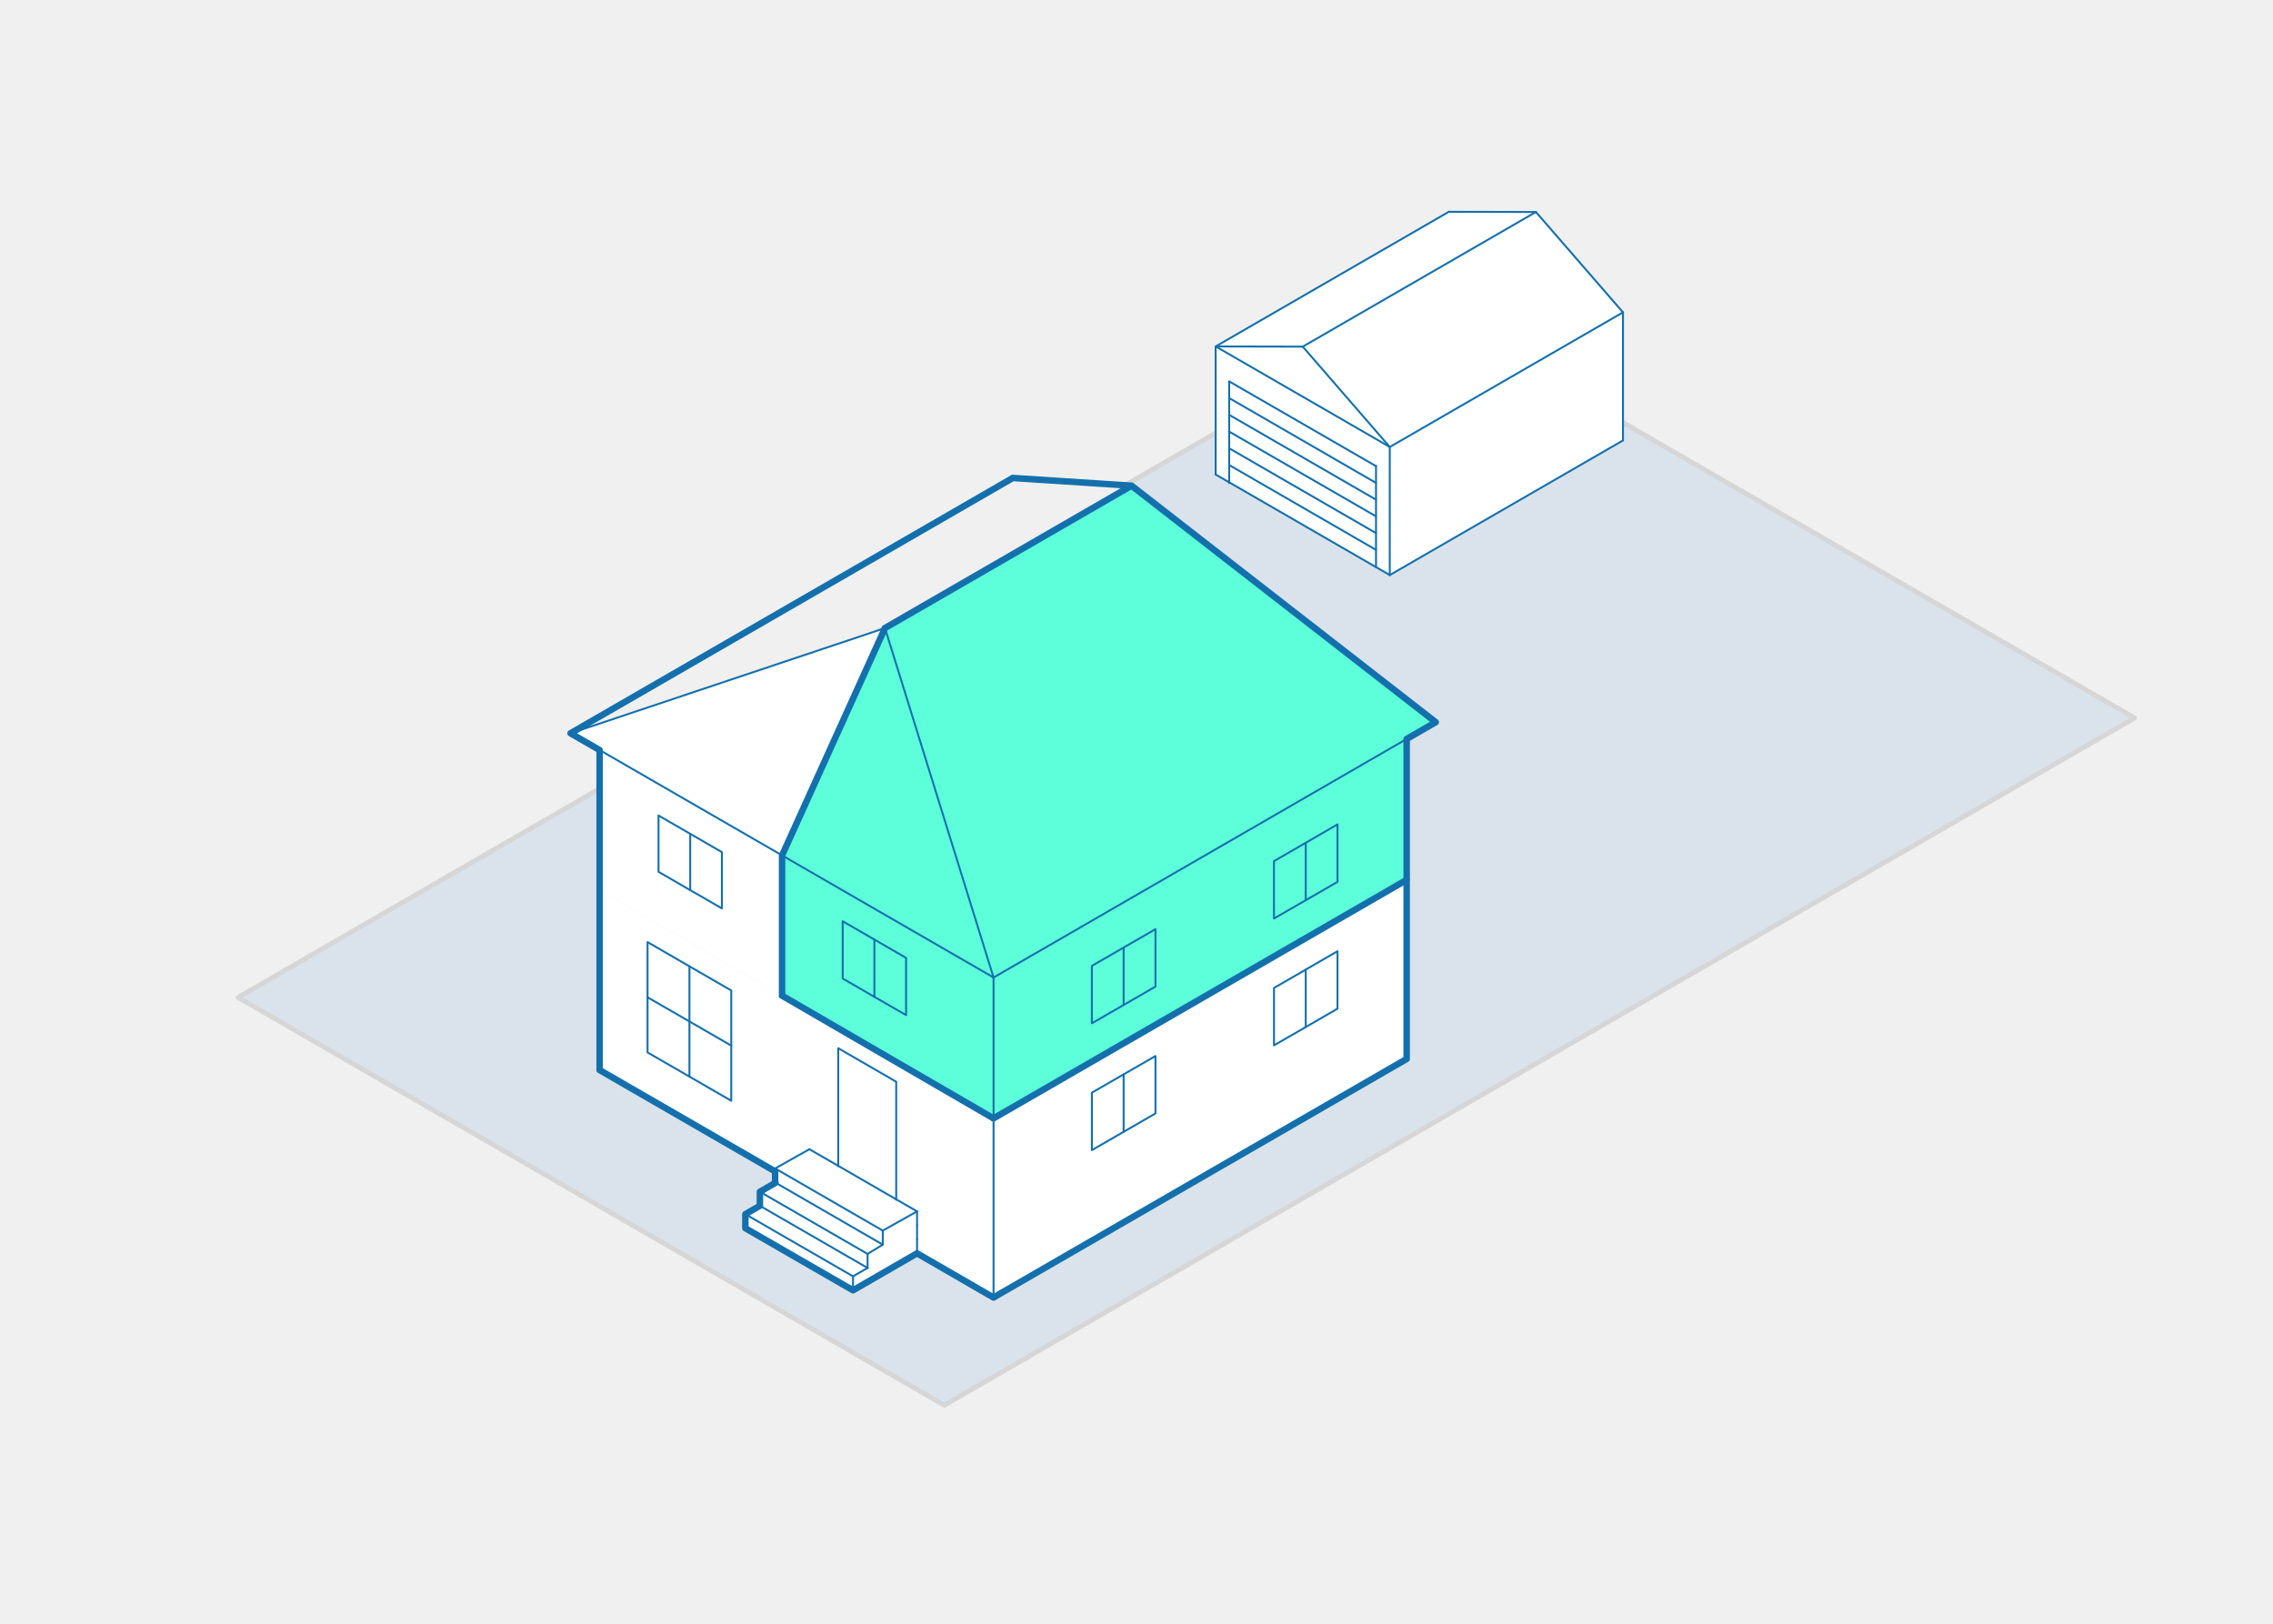
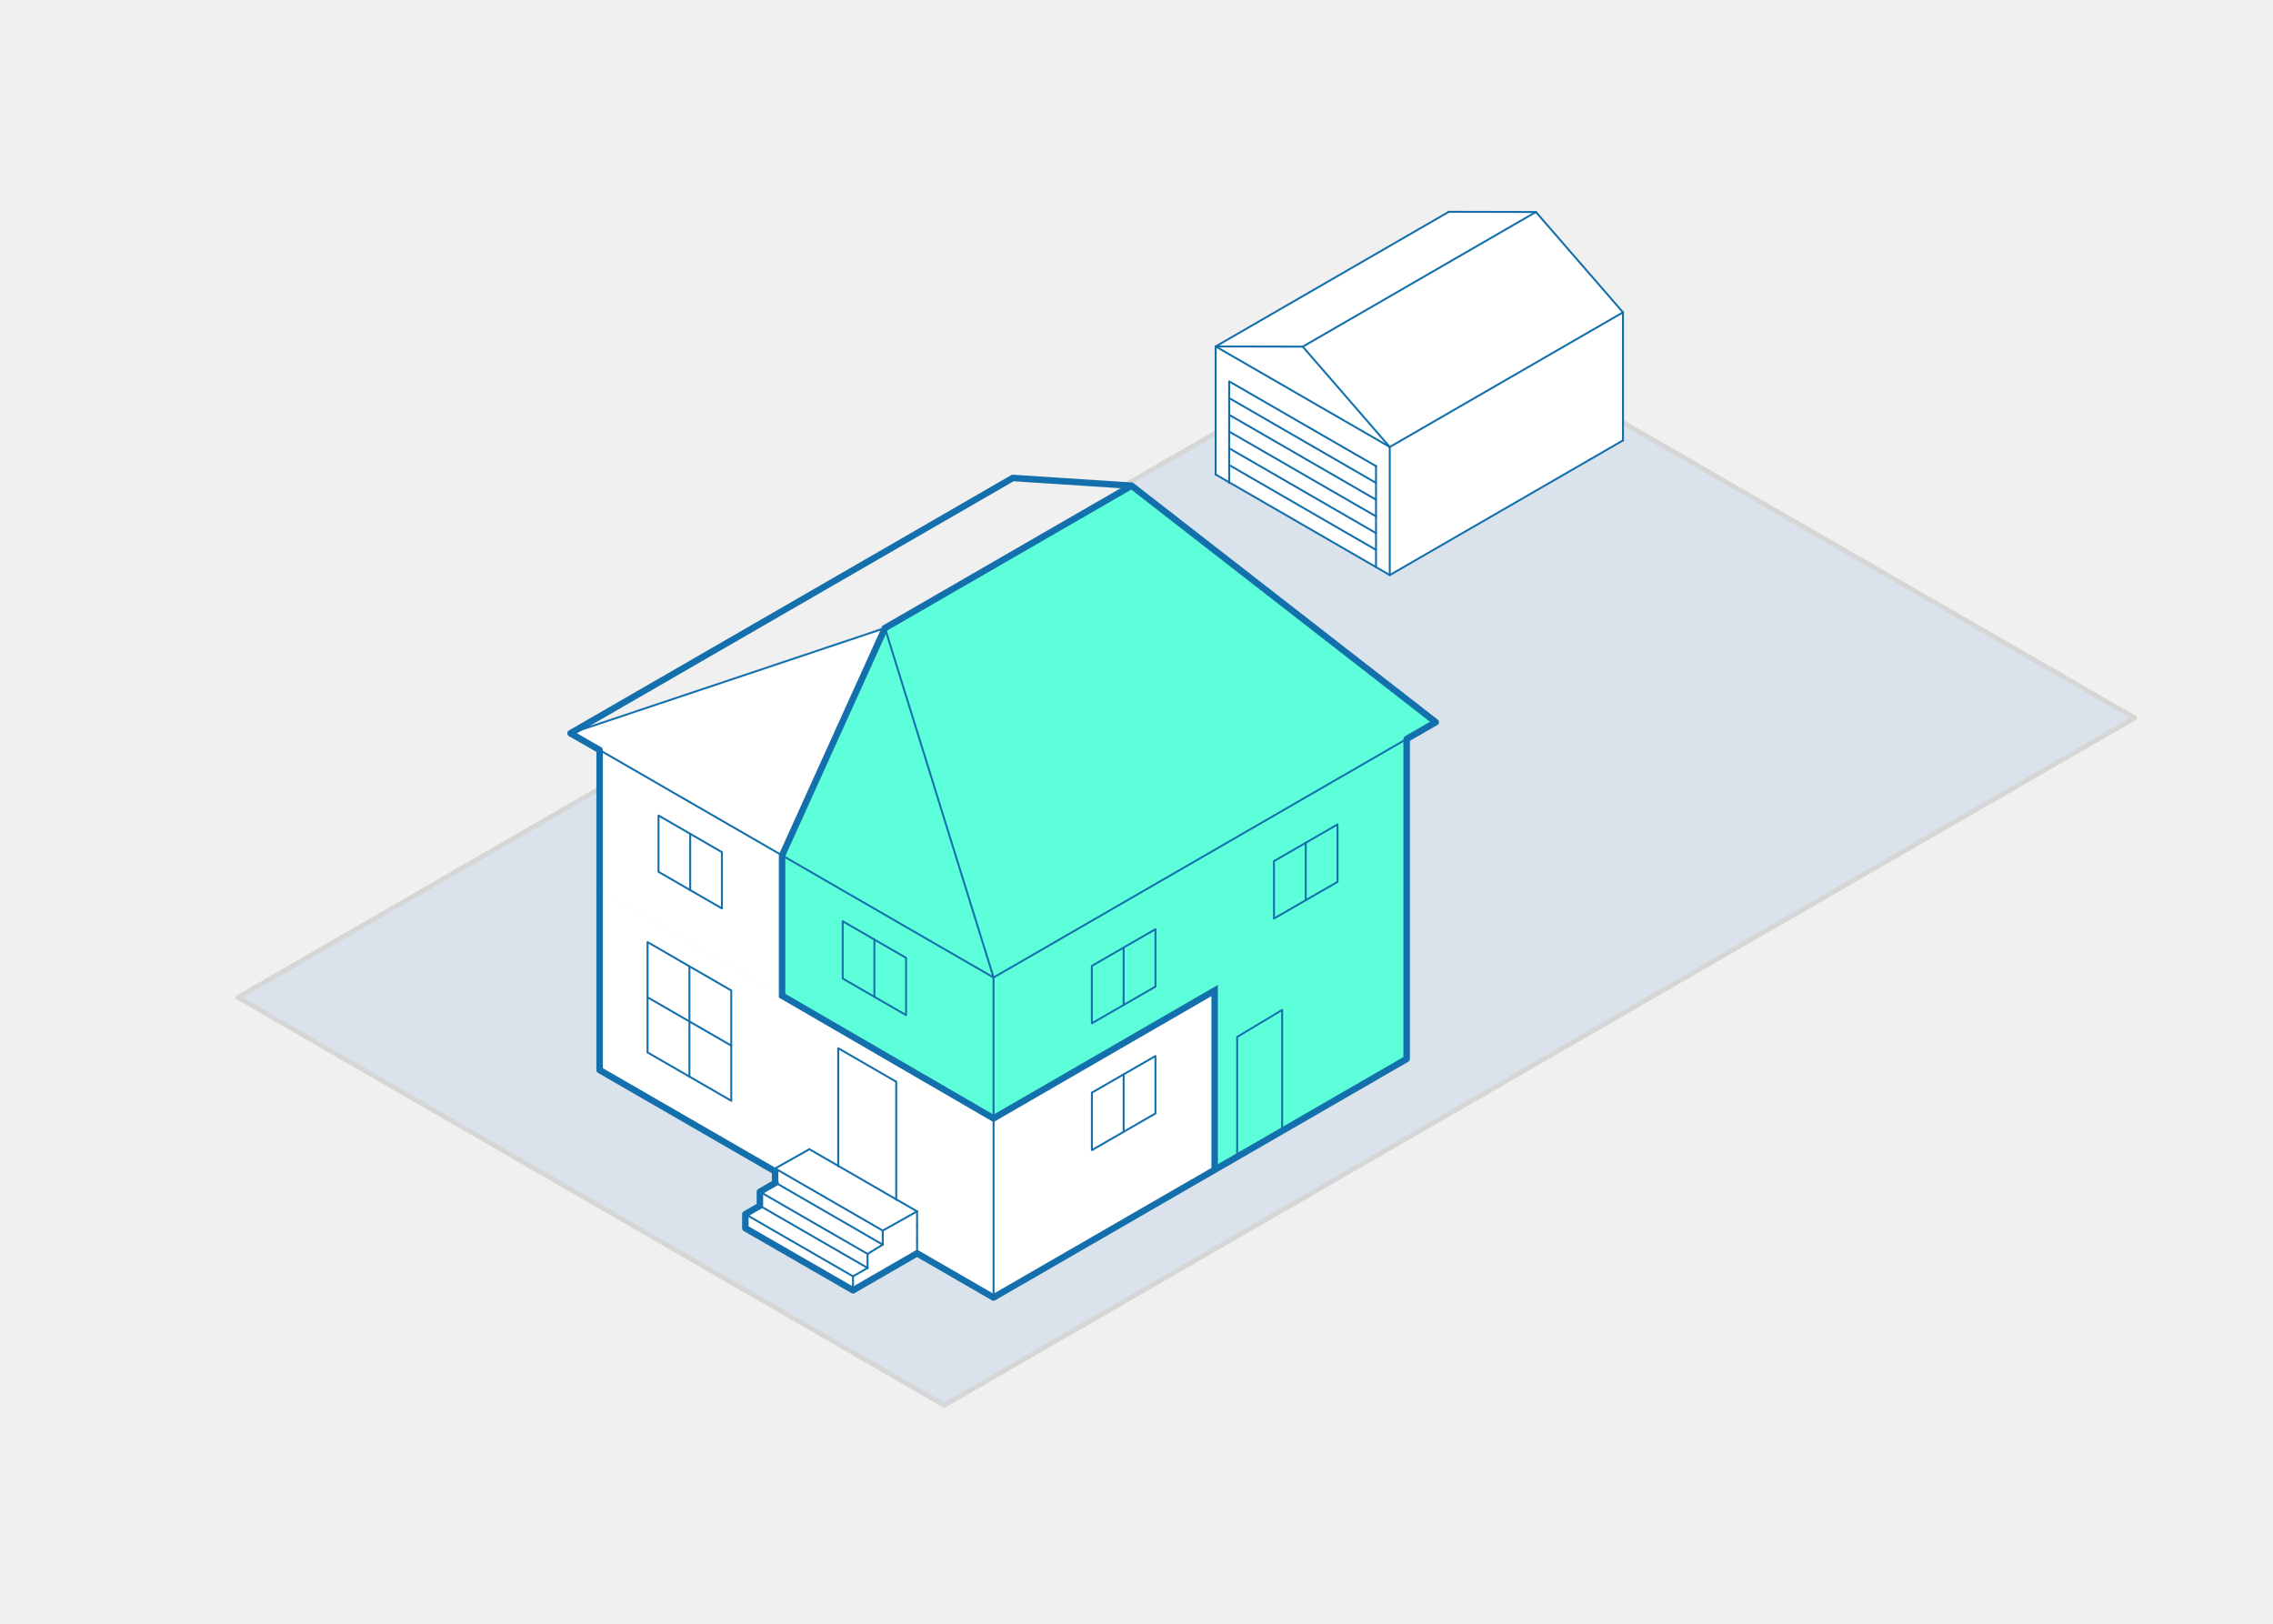
<svg xmlns="http://www.w3.org/2000/svg" viewBox="0 0 350 250" version="1.1" id="svg94" width="350" height="250">
  <defs id="defs1">
    <style id="style1">.cls-1{opacity:0.22;}.cls-2{fill:#8eb6dc;}.cls-3,.cls-6,.cls-7{fill:none;stroke-linejoin:round;}.cls-3{stroke:#d6d6d6;stroke-width:0.75px;}.cls-4{fill:#5cffd9;}.cls-5{fill:#fff;}.cls-6,.cls-7{stroke:#1470ad;stroke-linecap:round;}.cls-6{stroke-width:0.3px;}</style>
  </defs>
  <g id="lot_fill" data-name="lot fill" class="cls-1" transform="translate(0,-62.95961)">
    <polygon class="cls-2" points="36.66,216.53 219.94,110.72 328.69,173.5 145.4,279.32 " id="polygon1" />
  </g>
  <path style="fill:#5cffd9;fill-opacity:1;stroke:none;stroke-width:1px;stroke-linecap:butt;stroke-linejoin:miter;stroke-opacity:1" d="m 120.425,131.7 v 21.599 l 32.555,18.891 0.02,-21.69 -32.575,-18.8" id="path94" />
  <g id="lot" transform="translate(0,-62.95961)">
    <polyline class="cls-3" points="92.33 184.39 36.66 216.53 145.4 279.32 328.69 173.5 249.91 128.02" id="polyline1" />
    <line class="cls-3" x1="187.19" y1="129.63" x2="173.25" y2="137.67" id="line1" />
  </g>
  <path style="fill:#ffffff;stroke:none;stroke-width:1px;stroke-linecap:butt;stroke-linejoin:miter;stroke-opacity:1" d="m 92.33,137.07 28.095,16.229 V 131.7 L 136.27,96.7 c 0,0 -48.43,16.2 -48.42,16.2 0.01,0 4.48,2.58 4.48,2.58 v 21.59" id="path96" />
  <g id="_4_horizontal_split::house" data-name="4 horizontal split::house" transform="translate(0,-62.95961)">
+     <path style="fill:#ffffff;stroke:none;stroke-width:1px;stroke-linecap:butt;stroke-linejoin:miter;stroke-opacity:1" d="m 152.98,235.15 34.055,-19.684 v 27.884 l -34.045,19.38 0.01,-27.58" id="path98" />
    <polygon class="cls-4" points="205.95,189.89 205.95,198.74 201.06,201.56 201.06,192.72 " id="polygon6" />
    <polygon class="cls-4" points="177.92,206.02 177.92,214.86 173.02,217.69 173.02,208.85 " id="polygon7" />
    <polygon class="cls-4" points="201.06,192.72 201.06,201.56 196.17,204.38 196.17,195.54 " id="polygon8" />
    <polygon class="cls-4" points="173.02,208.85 173.02,217.69 168.13,220.51 168.13,211.67 " id="polygon9" />
    <path class="cls-4" d="m 173,208.85 -4.89,2.82 v 8.84 l 4.89,-2.82 4.9,-2.83 V 206 Z m 43.59,-32.11 v 21.69 L 153,235.15 v -21.69 l 63.62,-36.73 z m -10.66,22 v -8.85 l -4.89,2.83 -4.89,2.82 v 8.84 l 4.89,-2.82 z" id="path10" />
    <path id="polygon10" class="cls-4" style="fill:#5cffd9" d="m 136.27,159.66 16.72,53.8 -32.565,-18.8 z" />
    <polygon class="cls-4" points="174.24,137.74 221.08,174.15 216.61,176.73 152.99,213.46 136.27,159.66 " id="polygon11" />
-     <polygon class="cls-5" points="173.02,228.37 173.02,237.21 173.02,237.22 168.13,240.04 168.13,231.19 " id="polygon13" />
-     <polygon class="cls-5" points="201.06,212.25 201.06,221.09 196.17,223.91 196.17,215.07 " id="polygon14" />
-     <polygon class="cls-5" points="173.02,228.37 177.92,225.55 177.92,234.39 173.02,237.22 173.02,237.21 " id="polygon15" />
-     <polygon class="cls-5" points="201.06,212.24 205.95,209.42 205.95,218.26 201.06,221.09 201.06,212.25 " id="polygon16" />
    <polygon class="cls-5" points="114.77,249.9 131.35,259.47 131.35,261.62 114.77,252.06 " id="polygon17" />
    <polygon class="cls-5" points="117.01,248.61 117.01,246.45 133.59,256.02 133.59,258.18 " id="polygon18" />
    <polygon class="cls-5" points="133.59,256.02 117.01,246.45 119.43,245.06 135.93,254.59 " id="polygon19" />
    <polygon class="cls-5" points="133.59,258.18 133.59,256.02 135.93,254.59 135.93,252.43 141.21,249.47 141.21,251.62 141.21,253.78 141.21,255.93 131.35,261.62 131.35,259.47 " id="polygon20" />
    <polygon class="cls-5" points="119.36,245.02 119.36,243.31 119.36,242.86 135.93,252.43 135.93,254.59 119.43,245.06 " id="polygon21" />
    <polygon class="cls-5" points="119.36,242.86 124.63,239.9 129.07,242.46 138,247.62 141.21,249.47 135.93,252.43 " id="polygon22" />
    <polygon class="cls-5" points="117.01,248.61 133.59,258.18 131.35,259.47 114.77,249.9 " id="polygon23" />
    <polygon class="cls-5" points="138,229.51 138,247.62 129.07,242.46 129.07,224.35 " id="polygon24" />
-     <path class="cls-5" d="M 216.61,198.43 V 226 L 153,262.73 V 235.15 Z M 206,218.26 v -8.84 l -4.89,2.82 v 0 l -4.89,2.82 v 8.84 l 4.89,-2.82 z m -28,16.13 v -8.84 l -4.9,2.82 -4.89,2.82 V 240 l 4.89,-2.82 z" id="path24" />
    <polygon class="cls-5" points="141.21,251.62 141.21,249.47 138,247.62 138,229.51 139.32,227.23 152.99,235.15 152.99,262.73 141.21,255.93 141.21,253.78 " id="polygon25" />
    <polygon class="cls-5" points="106.16,211.74 106.16,220.23 99.71,216.51 99.71,208.01 " id="polygon26" />
    <polygon class="cls-5" points="106.16,220.23 106.16,228.72 99.71,225 99.71,216.51 " id="polygon27" />
    <polygon class="cls-5" points="112.6,223.95 112.6,232.44 106.16,228.72 106.16,220.23 " id="polygon28" />
    <polygon class="cls-5" points="112.6,215.46 112.6,223.95 106.16,220.23 106.16,211.74 " id="polygon29" />
    <path class="cls-5" d="m 92.33,200 47,27.2 -1.33,2.31 -8.93,-5.16 v 18.11 l -4.44,-2.56 -5.27,3 v 0.45 l -27,-15.6 z m 20.27,32.41 v -17 l -6.44,-3.72 -6.45,-3.69 v 17 l 6.45,3.72 z" id="path29" />
    <line class="cls-6" x1="117.01" y1="248.61" x2="133.59" y2="258.18" id="line29" />
    <line class="cls-6" x1="133.59" y1="258.18" x2="133.59" y2="256.02" id="line30" />
    <line class="cls-6" x1="117.01" y1="248.61" x2="117.01" y2="246.45" id="line31" />
    <line class="cls-6" x1="141.21" y1="253.78" x2="141.21" y2="251.62" id="line32" />
    <line class="cls-6" x1="92.33" y1="227.71" x2="119.36" y2="243.31" id="line33" />
    <line class="cls-6" x1="114.77" y1="249.9" x2="131.35" y2="259.47" id="line34" />
    <polyline class="cls-6" points="216.61 226 216.61 198.43 216.61 176.74" id="polyline34" />
    <polyline class="cls-6" points="152.99 262.73 152.99 235.15 152.99 213.46" id="polyline35" />
    <polygon class="cls-6" points="139.52,219.25 139.52,210.44 134.64,207.62 129.76,204.8 129.76,213.62 134.64,216.44 " id="polygon35" />
    <polygon class="cls-6" points="99.71,216.51 99.71,225 106.16,228.72 112.6,232.44 112.6,223.95 112.6,215.46 106.16,211.74 99.71,208.01 " id="polygon36" />
    <polygon class="cls-6" points="101.4,188.52 101.4,197.19 106.28,200.01 111.16,202.82 111.16,194.16 106.28,191.34 " id="polygon37" />
    <line class="cls-6" x1="134.64" y1="207.62" x2="134.64" y2="216.44" id="line37" />
    <polyline class="cls-6" points="99.71 216.51 106.16 220.23 112.6 223.95" id="polyline37" />
    <polyline class="cls-6" points="106.16 211.74 106.16 220.23 106.16 228.72" id="polyline38" />
    <polyline class="cls-6" points="129.07 242.52 129.07 242.46 129.07 224.35 138 229.51 138 247.62 138 247.68" id="polyline39" />
+     <path style="fill:#5cffd9;stroke:none;stroke-width:1px;stroke-linecap:butt;stroke-linejoin:miter;stroke-opacity:1;fill-opacity:1" d="M 187.035,215.466 216.59,198.43 216.6,226 187.035,243.35 v -27.884" id="path97" />
+     <path id="polyline39-5" style="fill:none;stroke:#1470ad;stroke-width:0.3px;stroke-linecap:round;stroke-linejoin:round" class="cls-6" d="m 190.506,240.716 v -18.11 l 6.921,-4.149 v 18.387 0.06" />
    <line class="cls-6" x1="106.28" y1="191.34" x2="106.28" y2="200.01" id="line39" />
    <polygon class="cls-6" points="177.92,234.39 177.92,225.55 173.02,228.37 168.13,231.19 168.13,240.04 173.02,237.22 " id="polygon39" />
    <line class="cls-6" x1="173.02" y1="228.37" x2="173.02" y2="237.21" id="line40" />
    <line class="cls-6" x1="131.35" y1="259.47" x2="133.59" y2="258.18" id="line41" />
    <line class="cls-6" x1="141.21" y1="255.93" x2="141.21" y2="253.78" id="line42" />
-     <line class="cls-6" x1="201.06" y1="212.25" x2="201.06" y2="221.09" id="line43" />
-     <polygon class="cls-6" points="201.06,212.25 196.17,215.07 196.17,223.91 201.06,221.09 205.95,218.26 205.95,209.42 201.06,212.24 " id="polygon43" />
    <polygon class="cls-6" points="177.92,214.86 177.92,206.02 173.02,208.85 168.13,211.67 168.13,220.51 173.02,217.69 " id="polygon44" />
    <polyline class="cls-6" points="173.02 208.84 173.02 208.85 173.02 217.69" id="polyline44" />
    <line class="cls-6" x1="201.06" y1="192.72" x2="201.06" y2="201.56" id="line44" />
    <polygon class="cls-6" points="196.17,195.54 196.17,204.38 201.06,201.56 205.95,198.74 205.95,189.89 201.06,192.72 " id="polygon45" />
    <line class="cls-6" x1="117.01" y1="248.61" x2="114.77" y2="249.9" id="line45" />
    <line class="cls-6" x1="131.35" y1="261.62" x2="141.21" y2="255.93" id="line46" />
    <line class="cls-6" x1="114.77" y1="252.06" x2="114.77" y2="249.9" id="line47" />
    <line class="cls-6" x1="131.35" y1="261.62" x2="131.35" y2="259.47" id="line48" />
    <line class="cls-6" x1="133.59" y1="256.02" x2="135.93" y2="254.59" id="line49" />
    <line class="cls-6" x1="152.99" y1="262.73" x2="216.61" y2="226" id="line50" />
    <line class="cls-6" x1="141.21" y1="255.93" x2="152.99" y2="262.73" id="line51" />
    <line class="cls-6" x1="117.01" y1="246.45" x2="133.59" y2="256.02" id="line52" />
    <line class="cls-6" x1="135.93" y1="254.59" x2="135.93" y2="252.43" id="line53" />
    <line class="cls-6" x1="141.21" y1="251.62" x2="141.21" y2="249.47" id="line54" />
    <polyline class="cls-6" points="141.21 249.47 138 247.62 129.07 242.46 124.63 239.9" id="polyline54" />
    <line class="cls-6" x1="124.63" y1="239.9" x2="119.36" y2="242.86" id="line55" />
    <line class="cls-6" x1="174.24" y1="137.74" x2="221.08" y2="174.15" id="line56" />
    <line class="cls-6" x1="155.95" y1="136.55" x2="87.86" y2="175.86" id="line57" />
    <line class="cls-6" x1="119.43" y1="245.06" x2="117.01" y2="246.45" id="line58" />
    <line class="cls-6" x1="114.77" y1="252.06" x2="131.35" y2="261.62" id="line59" />
    <polyline class="cls-6" points="92.33 227.71 92.33 200.03 92.33 178.44" id="polyline59" />
    <polyline class="cls-6" points="119.36 245.02 119.43 245.06 135.93 254.59" id="polyline60" />
    <polyline class="cls-6" points="87.86 175.86 92.33 178.44 152.99 213.46" id="polyline61" />
    <path id="polyline61-6" style="fill:none;stroke:#1470ad;stroke-width:0.3px;stroke-linecap:round;stroke-linejoin:round" class="cls-6" transform="translate(4.47,24.17)" d="M 115.955,192.089 148.53,210.98" />
    <line class="cls-6" x1="174.24" y1="137.74" x2="155.95" y2="136.55" id="line61" />
    <line class="cls-6" x1="87.86" y1="175.86" x2="136.27" y2="159.66" id="line62" />
    <polyline class="cls-6" points="221.08 174.15 216.61 176.73 152.99 213.46" id="polyline62" />
    <line class="cls-6" x1="136.27" y1="159.66" x2="174.24" y2="137.74" id="line63" />
    <line class="cls-6" x1="119.36" y1="242.86" x2="135.93" y2="252.43" id="line64" />
    <polyline class="cls-6" points="119.36 245.02 119.36 243.31 119.36 242.86" id="polyline64" />
    <line class="cls-6" x1="152.99" y1="213.46" x2="136.27" y2="159.66" id="line65" />
    <line class="cls-6" x1="135.93" y1="252.43" x2="141.21" y2="249.47" id="line66" />
  </g>
  <g id="_4_horizontal_split::garage" data-name="4 horizontal split::garage" transform="translate(0,-62.95961)">
    <polygon class="cls-5" points="189.27,124.25 211.88,137.31 211.88,139.89 189.27,126.83 " id="polygon66" />
    <polygon class="cls-5" points="189.27,131.98 211.88,145.04 211.88,147.62 189.27,134.56 " id="polygon67" />
    <polygon class="cls-5" points="211.88,147.62 211.88,145.04 211.88,142.46 211.88,139.89 211.88,137.31 211.88,134.73 189.27,121.68 189.27,124.25 189.27,126.83 189.27,129.41 189.27,131.98 189.27,134.56 189.27,137.22 187.19,136.02 187.19,116.3 214,131.78 214,151.5 211.87,150.27 211.88,150.25 " id="polygon68" />
    <polygon class="cls-5" points="189.27,129.41 211.88,142.46 211.88,145.04 189.27,131.98 " id="polygon69" />
    <polygon class="cls-5" points="249.91,111.05 249.91,130.77 214,151.5 214,131.78 " id="polygon70" />
    <polygon class="cls-5" points="189.27,134.56 211.88,147.62 211.88,150.25 211.87,150.27 189.27,137.22 " id="polygon71" />
    <polygon class="cls-5" points="214,131.78 187.19,116.3 200.6,116.33 " id="polygon72" />
    <polygon class="cls-5" points="211.88,134.73 211.88,137.31 189.27,124.25 189.27,121.68 " id="polygon73" />
    <polygon class="cls-5" points="211.88,139.89 211.88,142.46 189.27,129.41 189.27,126.83 " id="polygon74" />
    <polygon class="cls-5" points="236.5,95.6 249.91,111.05 214,131.78 200.6,116.33 " id="polygon75" />
    <polygon class="cls-5" points="236.5,95.6 200.6,116.33 187.19,116.3 223.09,95.57 " id="polygon76" />
    <line class="cls-6" x1="200.6" y1="116.33" x2="236.5" y2="95.6" id="line76" />
    <line class="cls-6" x1="211.88" y1="137.31" x2="189.27" y2="124.25" id="line77" />
    <line class="cls-6" x1="187.19" y1="136.02" x2="187.19" y2="116.3" id="line78" />
    <line class="cls-6" x1="214" y1="131.78" x2="187.19" y2="116.3" id="line79" />
    <line class="cls-6" x1="214" y1="131.78" x2="249.91" y2="111.05" id="line80" />
    <line class="cls-6" x1="249.91" y1="130.77" x2="249.91" y2="111.05" id="line81" />
    <polyline class="cls-6" points="211.88 134.73 189.27 121.68 189.27 124.25 189.27 126.83 189.27 129.41 189.27 131.98 189.27 134.56 189.27 137.22 189.27 137.33" id="polyline81" />
    <line class="cls-6" x1="214" y1="151.5" x2="214" y2="131.78" id="line82" />
    <line class="cls-6" x1="214" y1="151.5" x2="249.91" y2="130.77" id="line83" />
    <polyline class="cls-6" points="187.19 136.02 189.27 137.22 211.87 150.27 214 151.5" id="polyline83" />
    <line class="cls-6" x1="211.88" y1="147.62" x2="189.27" y2="134.56" id="line84" />
    <line class="cls-6" x1="211.88" y1="145.04" x2="189.27" y2="131.98" id="line85" />
    <line class="cls-6" x1="200.6" y1="116.33" x2="214" y2="131.78" id="line86" />
    <line class="cls-6" x1="236.5" y1="95.6" x2="249.91" y2="111.05" id="line87" />
    <line class="cls-6" x1="211.88" y1="142.46" x2="189.27" y2="129.41" id="line88" />
    <polyline class="cls-6" points="211.88 134.7 211.88 134.73 211.88 137.31 211.88 139.89 211.88 142.46 211.88 145.04 211.88 147.62 211.88 150.25" id="polyline88" />
    <line class="cls-6" x1="211.88" y1="139.89" x2="189.27" y2="126.83" id="line89" />
    <line class="cls-6" x1="187.19" y1="116.3" x2="200.6" y2="116.33" id="line90" />
    <line class="cls-6" x1="223.09" y1="95.57" x2="236.5" y2="95.6" id="line91" />
    <line class="cls-6" x1="187.19" y1="116.3" x2="223.09" y2="95.57" id="line92" />
  </g>
  <g id="_4_horizontal_split::split" data-name="4 horizontal split::split" transform="translate(0,-62.95961)">
-     <line class="cls-7" x1="152.98" y1="235.15" x2="216.6" y2="198.43" id="line94" />
-     <path style="fill:none;stroke:#1470ad;stroke-width:1px;stroke-linecap:butt;stroke-linejoin:miter;stroke-opacity:1" d="M 152.98,235.15 120.425,216.259 V 194.66 l 15.845,-35 37.97,-21.92" id="path95" />
+     <path style="fill:none;stroke:#1470ad;stroke-width:1px;stroke-linecap:butt;stroke-linejoin:miter;stroke-opacity:1" d="M 174.24,137.74 136.27,159.66 l -15.845,35 v 21.599 l 32.555,18.891 34.055,-19.684 V 243.35" id="path95" />
  </g>
  <g id="outline" transform="translate(0,-62.95961)">
    <polygon class="cls-7" points="216.6,226 216.6,176.74 221.08,174.15 174.24,137.74 155.95,136.55 87.85,175.86 92.33,178.44 92.33,227.71 119.35,243.31 119.35,245.02 119.42,245.06 117.01,246.45 117.01,248.61 114.77,249.9 114.77,252.06 131.35,261.62 141.21,255.93 152.98,262.73 " id="polygon94" />
  </g>
</svg>
